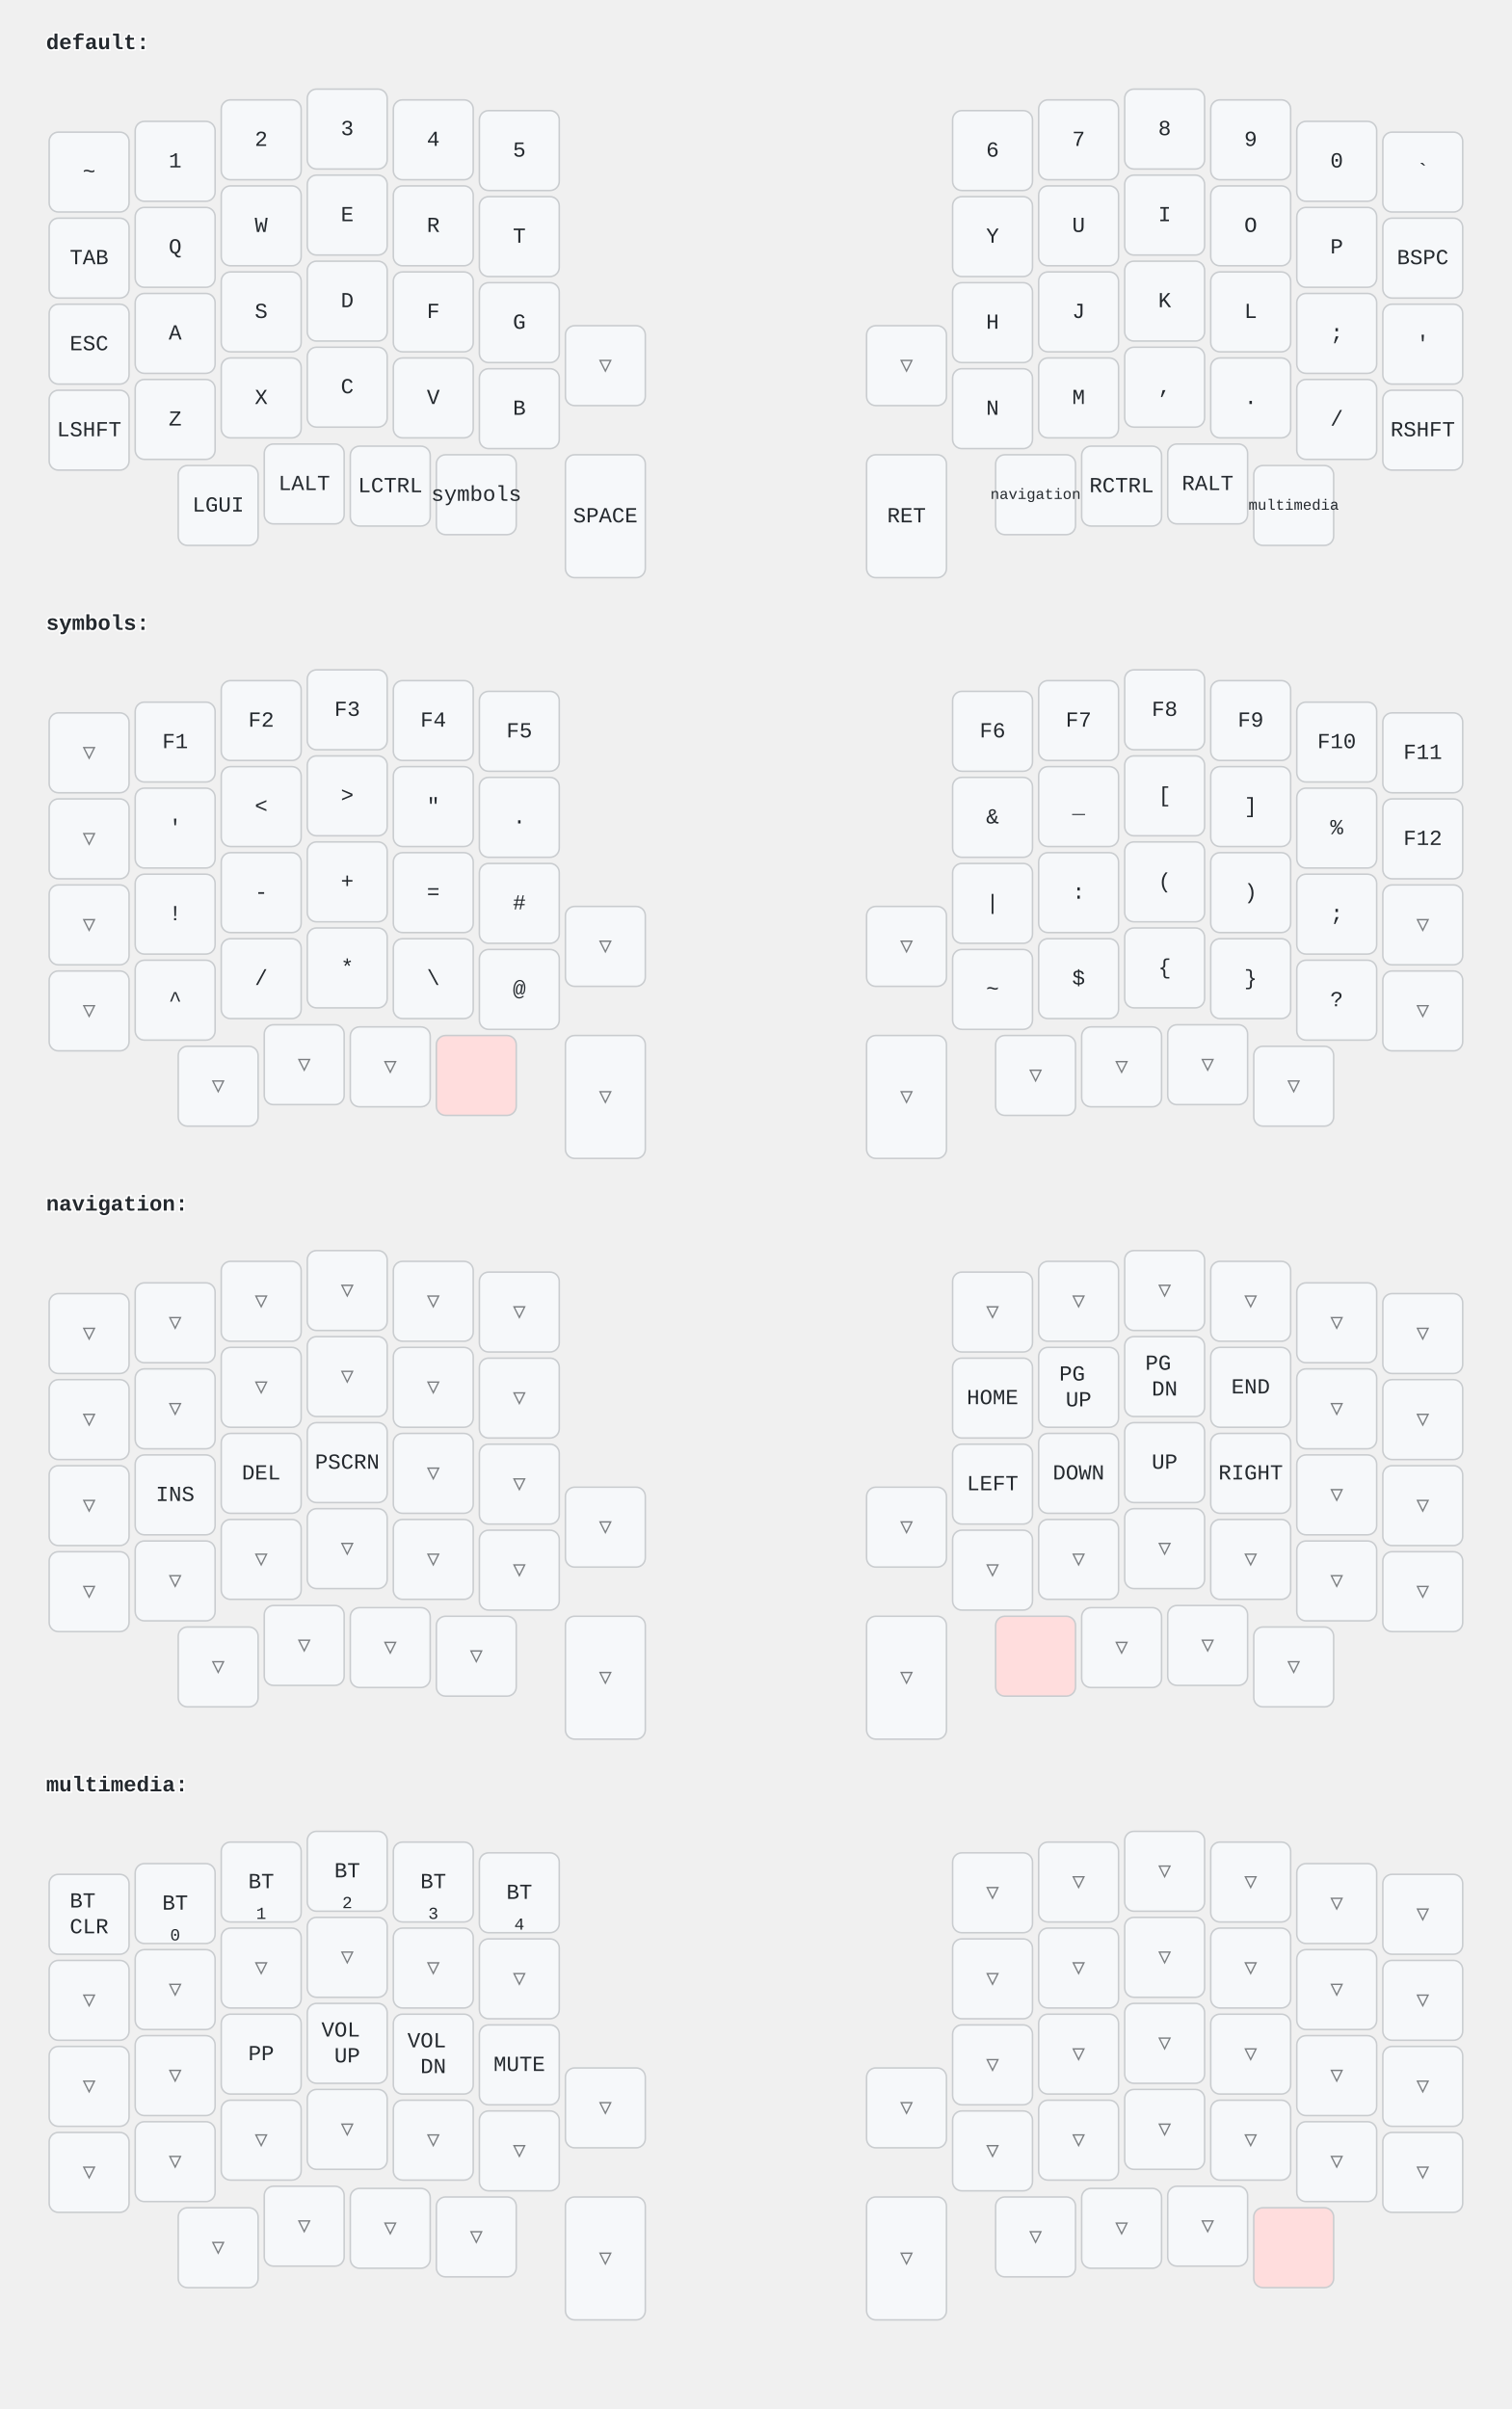
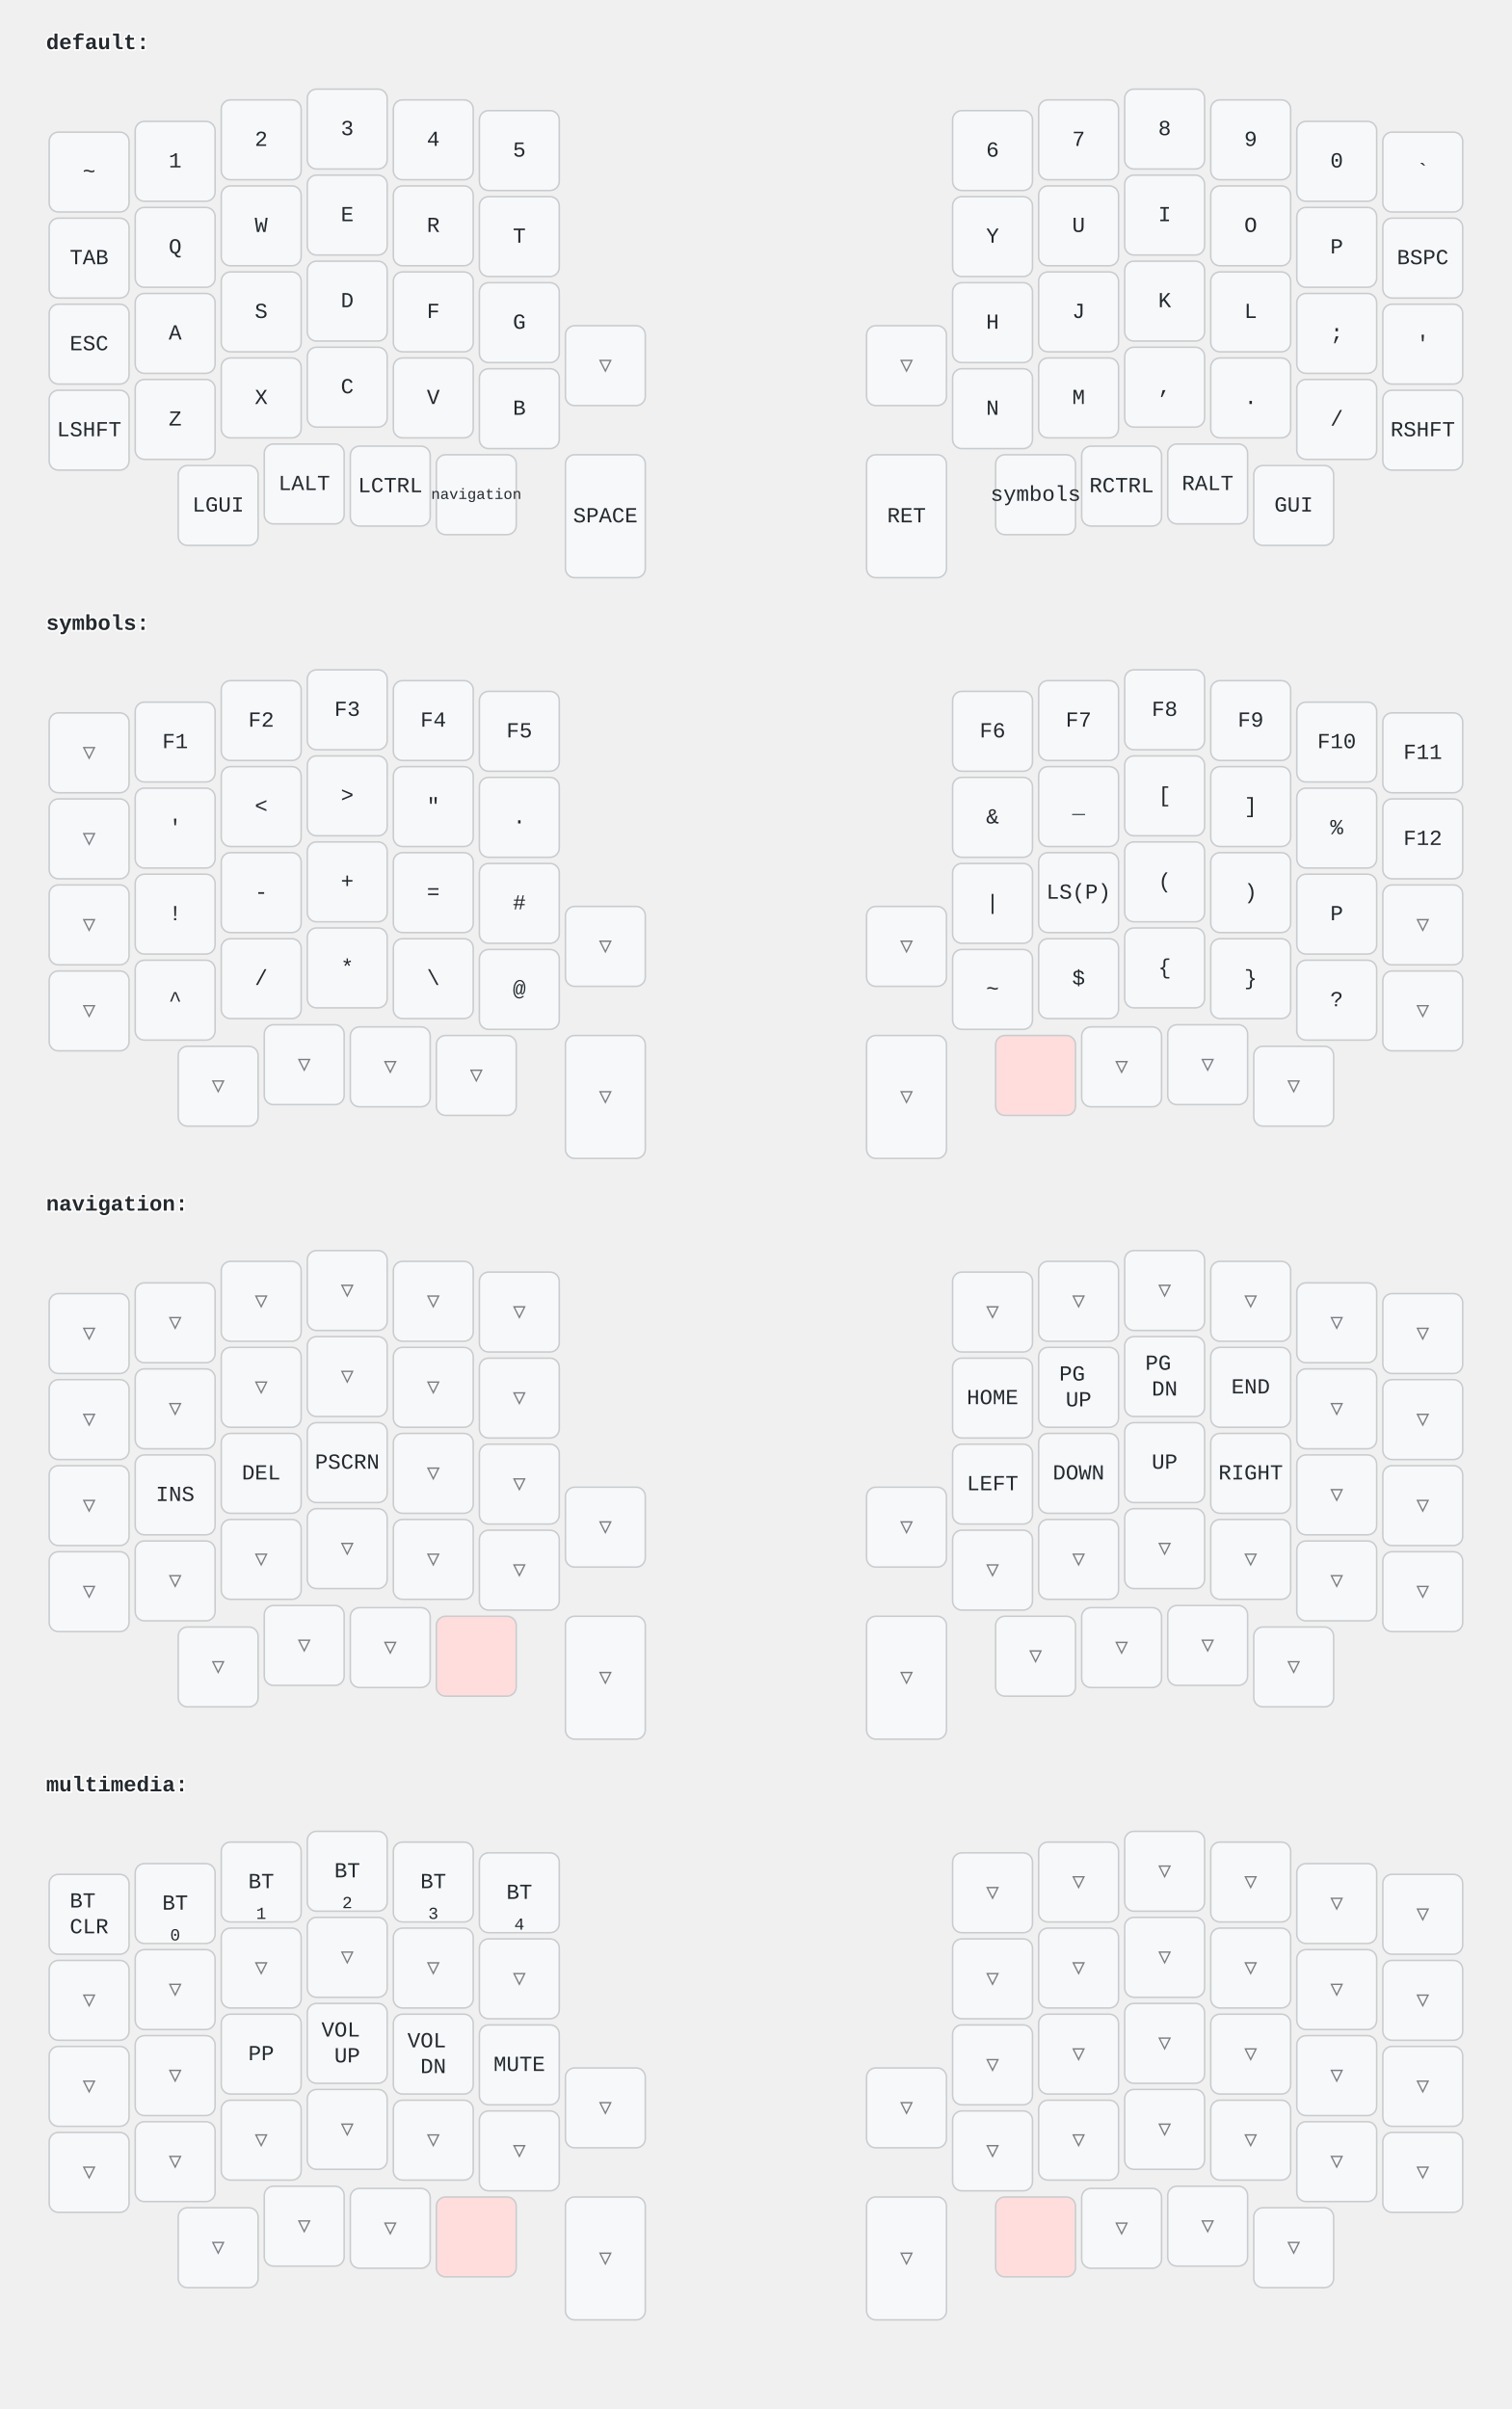
<svg xmlns="http://www.w3.org/2000/svg" width="984.0" height="1568.0" viewBox="0 0 984.0 1568.0" class="keymap">
  <style>/* inherit to force styles through use tags*/
svg path {
    fill: inherit;
}
/* font and background color specifications */
svg.keymap {
    font-family: SFMono-Regular,Consolas,Liberation Mono,Menlo,monospace;
    font-size: 14px;
    font-kerning: normal;
    text-rendering: optimizeLegibility;
    fill: #24292e;
}

/* default key styling */
rect.key {
    fill: #f6f8fa;
    stroke: #c9cccf;
    stroke-width: 1;
}

/* color accent for combo boxes */
rect.combo {
    fill: #cdf;
}

/* color accent for held keys */
rect.held, rect.combo.held {
    fill: #fdd;
}

/* color accent for ghost (optional) keys */
rect.ghost, rect.combo.ghost {
    stroke-dasharray: 4, 4;
    stroke-width: 2;
}

text {
    text-anchor: middle;
    dominant-baseline: middle;
}

/* styling for layer labels */
text.label {
    font-weight: bold;
    text-anchor: start;
    stroke: white;
    stroke-width: 2;
    paint-order: stroke;
}

/* styling for combo tap, and key hold/shifted label text */
text.combo, text.hold, text.shifted {
    font-size: 11px;
}

text.hold {
    text-anchor: middle;
    dominant-baseline: auto;
}

text.shifted {
    text-anchor: middle;
    dominant-baseline: hanging;
}

/* styling for hold/shifted label text in combo box */
text.combo.hold, text.combo.shifted {
    font-size: 8px;
}

/* lighter symbol for transparent keys */
text.trans {
    fill: #7b7e81;
}

/* styling for combo dendrons */
path.combo {
    stroke-width: 1;
    stroke: gray;
    fill: none;
}

/* Start Tabler Icons Cleanup */
/* cannot use height/width with glyphs */
.icon-tabler &gt; path {
    fill: inherit;
    stroke: inherit;
}
/* hide tabler's default box */
.icon-tabler &gt; path[stroke="none"][fill="none"] {
    visibility: collapse;
}
/* End Tabler Icons Cleanup */
</style>
  <g class="layer-default">
    <text x="30.0" y="28.0" class="label">default:</text>
    <rect rx="6.0" ry="6.0" x="32.0" y="86.0" width="52.0" height="52.0" class="key" />
    <text x="58.0" y="112.0" class="tap">~</text>
    <rect rx="6.0" ry="6.0" x="88.0" y="79.0" width="52.0" height="52.0" class="key" />
    <text x="114.0" y="105.0" class="tap">1</text>
    <rect rx="6.0" ry="6.0" x="144.0" y="65.0" width="52.0" height="52.0" class="key" />
    <text x="170.0" y="91.0" class="tap">2</text>
    <rect rx="6.0" ry="6.0" x="200.0" y="58.0" width="52.0" height="52.0" class="key" />
    <text x="226.0" y="84.0" class="tap">3</text>
    <rect rx="6.0" ry="6.0" x="256.0" y="65.0" width="52.0" height="52.0" class="key" />
    <text x="282.0" y="91.0" class="tap">4</text>
    <rect rx="6.0" ry="6.0" x="312.0" y="72.0" width="52.0" height="52.0" class="key" />
    <text x="338.0" y="98.0" class="tap">5</text>
    <rect rx="6.0" ry="6.0" x="620.0" y="72.0" width="52.0" height="52.0" class="key" />
    <text x="646.0" y="98.0" class="tap">6</text>
    <rect rx="6.0" ry="6.0" x="676.0" y="65.0" width="52.0" height="52.0" class="key" />
    <text x="702.0" y="91.0" class="tap">7</text>
    <rect rx="6.0" ry="6.0" x="732.0" y="58.0" width="52.0" height="52.0" class="key" />
    <text x="758.0" y="84.0" class="tap">8</text>
    <rect rx="6.0" ry="6.0" x="788.0" y="65.0" width="52.0" height="52.0" class="key" />
    <text x="814.0" y="91.0" class="tap">9</text>
    <rect rx="6.0" ry="6.0" x="844.0" y="79.0" width="52.0" height="52.0" class="key" />
    <text x="870.0" y="105.0" class="tap">0</text>
    <rect rx="6.0" ry="6.0" x="900.0" y="86.0" width="52.0" height="52.0" class="key" />
    <text x="926.0" y="112.0" class="tap">`</text>
    <rect rx="6.0" ry="6.0" x="32.0" y="142.0" width="52.0" height="52.0" class="key" />
    <text x="58.0" y="168.0" class="tap">TAB</text>
    <rect rx="6.0" ry="6.0" x="88.0" y="135.0" width="52.0" height="52.0" class="key" />
    <text x="114.0" y="161.0" class="tap">Q</text>
    <rect rx="6.0" ry="6.0" x="144.0" y="121.0" width="52.0" height="52.0" class="key" />
    <text x="170.0" y="147.0" class="tap">W</text>
    <rect rx="6.0" ry="6.0" x="200.0" y="114.0" width="52.0" height="52.0" class="key" />
    <text x="226.0" y="140.0" class="tap">E</text>
    <rect rx="6.0" ry="6.0" x="256.0" y="121.0" width="52.0" height="52.0" class="key" />
    <text x="282.0" y="147.0" class="tap">R</text>
    <rect rx="6.0" ry="6.0" x="312.0" y="128.0" width="52.0" height="52.0" class="key" />
    <text x="338.0" y="154.0" class="tap">T</text>
    <rect rx="6.0" ry="6.0" x="620.0" y="128.0" width="52.0" height="52.0" class="key" />
    <text x="646.0" y="154.0" class="tap">Y</text>
    <rect rx="6.0" ry="6.0" x="676.0" y="121.0" width="52.0" height="52.0" class="key" />
    <text x="702.0" y="147.0" class="tap">U</text>
    <rect rx="6.0" ry="6.0" x="732.0" y="114.0" width="52.0" height="52.0" class="key" />
    <text x="758.0" y="140.0" class="tap">I</text>
    <rect rx="6.0" ry="6.0" x="788.0" y="121.0" width="52.0" height="52.0" class="key" />
    <text x="814.0" y="147.0" class="tap">O</text>
    <rect rx="6.0" ry="6.0" x="844.0" y="135.0" width="52.0" height="52.0" class="key" />
    <text x="870.0" y="161.0" class="tap">P</text>
    <rect rx="6.0" ry="6.0" x="900.0" y="142.0" width="52.0" height="52.0" class="key" />
    <text x="926.0" y="168.0" class="tap">BSPC</text>
    <rect rx="6.0" ry="6.0" x="32.0" y="198.0" width="52.0" height="52.0" class="key" />
    <text x="58.0" y="224.0" class="tap">ESC</text>
    <rect rx="6.0" ry="6.0" x="88.0" y="191.0" width="52.0" height="52.0" class="key" />
    <text x="114.0" y="217.0" class="tap">A</text>
    <rect rx="6.0" ry="6.0" x="144.0" y="177.0" width="52.0" height="52.0" class="key" />
    <text x="170.0" y="203.0" class="tap">S</text>
    <rect rx="6.0" ry="6.0" x="200.0" y="170.0" width="52.0" height="52.0" class="key" />
    <text x="226.0" y="196.0" class="tap">D</text>
    <rect rx="6.0" ry="6.0" x="256.0" y="177.0" width="52.0" height="52.0" class="key" />
    <text x="282.0" y="203.0" class="tap">F</text>
    <rect rx="6.0" ry="6.0" x="312.0" y="184.0" width="52.0" height="52.0" class="key" />
    <text x="338.0" y="210.0" class="tap">G</text>
    <rect rx="6.0" ry="6.0" x="620.0" y="184.0" width="52.0" height="52.0" class="key" />
    <text x="646.0" y="210.0" class="tap">H</text>
    <rect rx="6.0" ry="6.0" x="676.0" y="177.0" width="52.0" height="52.0" class="key" />
    <text x="702.0" y="203.0" class="tap">J</text>
    <rect rx="6.0" ry="6.0" x="732.0" y="170.0" width="52.0" height="52.0" class="key" />
    <text x="758.0" y="196.0" class="tap">K</text>
    <rect rx="6.0" ry="6.0" x="788.0" y="177.0" width="52.0" height="52.0" class="key" />
    <text x="814.0" y="203.0" class="tap">L</text>
    <rect rx="6.0" ry="6.0" x="844.0" y="191.0" width="52.0" height="52.0" class="key" />
    <text x="870.0" y="217.0" class="tap">;</text>
    <rect rx="6.0" ry="6.0" x="900.0" y="198.0" width="52.0" height="52.0" class="key" />
    <text x="926.0" y="224.0" class="tap">'</text>
    <rect rx="6.0" ry="6.0" x="32.0" y="254.0" width="52.0" height="52.0" class="key" />
    <text x="58.0" y="280.0" class="tap">LSHFT</text>
    <rect rx="6.0" ry="6.0" x="88.0" y="247.0" width="52.0" height="52.0" class="key" />
    <text x="114.0" y="273.0" class="tap">Z</text>
    <rect rx="6.0" ry="6.0" x="144.0" y="233.0" width="52.0" height="52.0" class="key" />
    <text x="170.0" y="259.0" class="tap">X</text>
    <rect rx="6.0" ry="6.0" x="200.0" y="226.0" width="52.0" height="52.0" class="key" />
    <text x="226.0" y="252.0" class="tap">C</text>
    <rect rx="6.0" ry="6.0" x="256.0" y="233.0" width="52.0" height="52.0" class="key" />
    <text x="282.0" y="259.0" class="tap">V</text>
    <rect rx="6.0" ry="6.0" x="312.0" y="240.0" width="52.0" height="52.0" class="key" />
    <text x="338.0" y="266.0" class="tap">B</text>
    <rect rx="6.0" ry="6.0" x="368.0" y="212.0" width="52.0" height="52.0" class="trans key" />
    <text x="394.0" y="238.0" class="trans tap">▽</text>
    <rect rx="6.0" ry="6.0" x="564.0" y="212.0" width="52.0" height="52.0" class="trans key" />
    <text x="590.0" y="238.0" class="trans tap">▽</text>
    <rect rx="6.0" ry="6.0" x="620.0" y="240.0" width="52.0" height="52.0" class="key" />
    <text x="646.0" y="266.0" class="tap">N</text>
    <rect rx="6.0" ry="6.0" x="676.0" y="233.0" width="52.0" height="52.0" class="key" />
    <text x="702.0" y="259.0" class="tap">M</text>
    <rect rx="6.0" ry="6.0" x="732.0" y="226.0" width="52.0" height="52.0" class="key" />
    <text x="758.0" y="252.0" class="tap">,</text>
    <rect rx="6.0" ry="6.0" x="788.0" y="233.0" width="52.0" height="52.0" class="key" />
    <text x="814.0" y="259.0" class="tap">.</text>
    <rect rx="6.0" ry="6.0" x="844.0" y="247.0" width="52.0" height="52.0" class="key" />
    <text x="870.0" y="273.0" class="tap">/</text>
    <rect rx="6.0" ry="6.0" x="900.0" y="254.0" width="52.0" height="52.0" class="key" />
    <text x="926.0" y="280.0" class="tap">RSHFT</text>
    <rect rx="6.0" ry="6.0" x="116.0" y="303.0" width="52.0" height="52.0" class="key" />
    <text x="142.0" y="329.0" class="tap">LGUI</text>
    <rect rx="6.0" ry="6.0" x="172.0" y="289.0" width="52.0" height="52.0" class="key" />
    <text x="198.0" y="315.0" class="tap">LALT</text>
    <rect rx="6.0" ry="6.0" x="228.0" y="290.4" width="52.0" height="52.0" class="key" />
    <text x="254.0" y="316.4" class="tap">LCTRL</text>
    <rect rx="6.0" ry="6.0" x="284.0" y="296.0" width="52.0" height="52.0" class="key" />
-     <text x="310.0" y="322.0" class="tap">symbols</text>
+     <text x="310.0" y="322.0" class="tap" style="font-size: 70%">navigation</text>
    <rect rx="6.0" ry="6.0" x="368.0" y="296.0" width="52.0" height="80.0" class="key" />
    <text x="394.0" y="336.0" class="tap">SPACE</text>
    <rect rx="6.0" ry="6.0" x="564.0" y="296.0" width="52.0" height="80.0" class="key" />
    <text x="590.0" y="336.0" class="tap">RET</text>
    <rect rx="6.0" ry="6.0" x="648.0" y="296.0" width="52.0" height="52.0" class="key" />
-     <text x="674.0" y="322.0" class="tap" style="font-size: 70%">navigation</text>
+     <text x="674.0" y="322.0" class="tap">symbols</text>
    <rect rx="6.0" ry="6.0" x="704.0" y="290.4" width="52.0" height="52.0" class="key" />
    <text x="730.0" y="316.4" class="tap">RCTRL</text>
    <rect rx="6.0" ry="6.0" x="760.0" y="289.0" width="52.0" height="52.0" class="key" />
    <text x="786.0" y="315.0" class="tap">RALT</text>
    <rect rx="6.0" ry="6.0" x="816.0" y="303.0" width="52.0" height="52.0" class="key" />
-     <text x="842.0" y="329.0" class="tap" style="font-size: 70%">multimedia</text>
+     <text x="842.0" y="329.0" class="tap">GUI</text>
  </g>
  <g class="layer-symbols">
    <text x="30.0" y="406.0" class="label">symbols:</text>
    <rect rx="6.0" ry="6.0" x="32.0" y="464.0" width="52.0" height="52.0" class="trans key" />
    <text x="58.0" y="490.0" class="trans tap">▽</text>
    <rect rx="6.0" ry="6.0" x="88.0" y="457.0" width="52.0" height="52.0" class="key" />
    <text x="114.0" y="483.0" class="tap">F1</text>
    <rect rx="6.0" ry="6.0" x="144.0" y="443.0" width="52.0" height="52.0" class="key" />
    <text x="170.0" y="469.0" class="tap">F2</text>
    <rect rx="6.0" ry="6.0" x="200.0" y="436.0" width="52.0" height="52.0" class="key" />
    <text x="226.0" y="462.0" class="tap">F3</text>
    <rect rx="6.0" ry="6.0" x="256.0" y="443.0" width="52.0" height="52.0" class="key" />
    <text x="282.0" y="469.0" class="tap">F4</text>
    <rect rx="6.0" ry="6.0" x="312.0" y="450.0" width="52.0" height="52.0" class="key" />
    <text x="338.0" y="476.0" class="tap">F5</text>
    <rect rx="6.0" ry="6.0" x="620.0" y="450.0" width="52.0" height="52.0" class="key" />
    <text x="646.0" y="476.0" class="tap">F6</text>
    <rect rx="6.0" ry="6.0" x="676.0" y="443.0" width="52.0" height="52.0" class="key" />
    <text x="702.0" y="469.0" class="tap">F7</text>
    <rect rx="6.0" ry="6.0" x="732.0" y="436.0" width="52.0" height="52.0" class="key" />
    <text x="758.0" y="462.0" class="tap">F8</text>
    <rect rx="6.0" ry="6.0" x="788.0" y="443.0" width="52.0" height="52.0" class="key" />
    <text x="814.0" y="469.0" class="tap">F9</text>
    <rect rx="6.0" ry="6.0" x="844.0" y="457.0" width="52.0" height="52.0" class="key" />
    <text x="870.0" y="483.0" class="tap">F10</text>
    <rect rx="6.0" ry="6.0" x="900.0" y="464.0" width="52.0" height="52.0" class="key" />
    <text x="926.0" y="490.0" class="tap">F11</text>
    <rect rx="6.0" ry="6.0" x="32.0" y="520.0" width="52.0" height="52.0" class="trans key" />
    <text x="58.0" y="546.0" class="trans tap">▽</text>
    <rect rx="6.0" ry="6.0" x="88.0" y="513.0" width="52.0" height="52.0" class="key" />
    <text x="114.0" y="539.0" class="tap">'</text>
    <rect rx="6.0" ry="6.0" x="144.0" y="499.0" width="52.0" height="52.0" class="key" />
    <text x="170.0" y="525.0" class="tap">&lt;</text>
    <rect rx="6.0" ry="6.0" x="200.0" y="492.0" width="52.0" height="52.0" class="key" />
    <text x="226.0" y="518.0" class="tap">&gt;</text>
    <rect rx="6.0" ry="6.0" x="256.0" y="499.0" width="52.0" height="52.0" class="key" />
    <text x="282.0" y="525.0" class="tap">"</text>
    <rect rx="6.0" ry="6.0" x="312.0" y="506.0" width="52.0" height="52.0" class="key" />
    <text x="338.0" y="532.0" class="tap">.</text>
    <rect rx="6.0" ry="6.0" x="620.0" y="506.0" width="52.0" height="52.0" class="key" />
    <text x="646.0" y="532.0" class="tap">&amp;</text>
    <rect rx="6.0" ry="6.0" x="676.0" y="499.0" width="52.0" height="52.0" class="key" />
    <text x="702.0" y="525.0" class="tap">_</text>
    <rect rx="6.0" ry="6.0" x="732.0" y="492.0" width="52.0" height="52.0" class="key" />
    <text x="758.0" y="518.0" class="tap">[</text>
    <rect rx="6.0" ry="6.0" x="788.0" y="499.0" width="52.0" height="52.0" class="key" />
    <text x="814.0" y="525.0" class="tap">]</text>
    <rect rx="6.0" ry="6.0" x="844.0" y="513.0" width="52.0" height="52.0" class="key" />
    <text x="870.0" y="539.0" class="tap">%</text>
    <rect rx="6.0" ry="6.0" x="900.0" y="520.0" width="52.0" height="52.0" class="key" />
    <text x="926.0" y="546.0" class="tap">F12</text>
    <rect rx="6.0" ry="6.0" x="32.0" y="576.0" width="52.0" height="52.0" class="trans key" />
    <text x="58.0" y="602.0" class="trans tap">▽</text>
    <rect rx="6.0" ry="6.0" x="88.0" y="569.0" width="52.0" height="52.0" class="key" />
    <text x="114.0" y="595.0" class="tap">!</text>
    <rect rx="6.0" ry="6.0" x="144.0" y="555.0" width="52.0" height="52.0" class="key" />
    <text x="170.0" y="581.0" class="tap">-</text>
    <rect rx="6.0" ry="6.0" x="200.0" y="548.0" width="52.0" height="52.0" class="key" />
    <text x="226.0" y="574.0" class="tap">+</text>
    <rect rx="6.0" ry="6.0" x="256.0" y="555.0" width="52.0" height="52.0" class="key" />
    <text x="282.0" y="581.0" class="tap">=</text>
    <rect rx="6.0" ry="6.0" x="312.0" y="562.0" width="52.0" height="52.0" class="key" />
    <text x="338.0" y="588.0" class="tap">#</text>
    <rect rx="6.0" ry="6.0" x="620.0" y="562.0" width="52.0" height="52.0" class="key" />
    <text x="646.0" y="588.0" class="tap">|</text>
    <rect rx="6.0" ry="6.0" x="676.0" y="555.0" width="52.0" height="52.0" class="key" />
-     <text x="702.0" y="581.0" class="tap">:</text>
+     <text x="702.0" y="581.0" class="tap">LS(P)</text>
    <rect rx="6.0" ry="6.0" x="732.0" y="548.0" width="52.0" height="52.0" class="key" />
    <text x="758.0" y="574.0" class="tap">(</text>
    <rect rx="6.0" ry="6.0" x="788.0" y="555.0" width="52.0" height="52.0" class="key" />
    <text x="814.0" y="581.0" class="tap">)</text>
    <rect rx="6.0" ry="6.0" x="844.0" y="569.0" width="52.0" height="52.0" class="key" />
-     <text x="870.0" y="595.0" class="tap">;</text>
+     <text x="870.0" y="595.0" class="tap">P</text>
    <rect rx="6.0" ry="6.0" x="900.0" y="576.0" width="52.0" height="52.0" class="trans key" />
    <text x="926.0" y="602.0" class="trans tap">▽</text>
    <rect rx="6.0" ry="6.0" x="32.0" y="632.0" width="52.0" height="52.0" class="trans key" />
    <text x="58.0" y="658.0" class="trans tap">▽</text>
    <rect rx="6.0" ry="6.0" x="88.0" y="625.0" width="52.0" height="52.0" class="key" />
    <text x="114.0" y="651.0" class="tap">^</text>
    <rect rx="6.0" ry="6.0" x="144.0" y="611.0" width="52.0" height="52.0" class="key" />
    <text x="170.0" y="637.0" class="tap">/</text>
    <rect rx="6.0" ry="6.0" x="200.0" y="604.0" width="52.0" height="52.0" class="key" />
    <text x="226.0" y="630.0" class="tap">*</text>
    <rect rx="6.0" ry="6.0" x="256.0" y="611.0" width="52.0" height="52.0" class="key" />
    <text x="282.0" y="637.0" class="tap">\</text>
    <rect rx="6.0" ry="6.0" x="312.0" y="618.0" width="52.0" height="52.0" class="key" />
    <text x="338.0" y="644.0" class="tap">@</text>
    <rect rx="6.0" ry="6.0" x="368.0" y="590.0" width="52.0" height="52.0" class="trans key" />
    <text x="394.0" y="616.0" class="trans tap">▽</text>
    <rect rx="6.0" ry="6.0" x="564.0" y="590.0" width="52.0" height="52.0" class="trans key" />
    <text x="590.0" y="616.0" class="trans tap">▽</text>
    <rect rx="6.0" ry="6.0" x="620.0" y="618.0" width="52.0" height="52.0" class="key" />
    <text x="646.0" y="644.0" class="tap">~</text>
    <rect rx="6.0" ry="6.0" x="676.0" y="611.0" width="52.0" height="52.0" class="key" />
    <text x="702.0" y="637.0" class="tap">$</text>
    <rect rx="6.0" ry="6.0" x="732.0" y="604.0" width="52.0" height="52.0" class="key" />
    <text x="758.0" y="630.0" class="tap">{</text>
    <rect rx="6.0" ry="6.0" x="788.0" y="611.0" width="52.0" height="52.0" class="key" />
    <text x="814.0" y="637.0" class="tap">}</text>
    <rect rx="6.0" ry="6.0" x="844.0" y="625.0" width="52.0" height="52.0" class="key" />
    <text x="870.0" y="651.0" class="tap">?</text>
    <rect rx="6.0" ry="6.0" x="900.0" y="632.0" width="52.0" height="52.0" class="trans key" />
    <text x="926.0" y="658.0" class="trans tap">▽</text>
    <rect rx="6.0" ry="6.0" x="116.0" y="681.0" width="52.0" height="52.0" class="trans key" />
    <text x="142.0" y="707.0" class="trans tap">▽</text>
    <rect rx="6.0" ry="6.0" x="172.0" y="667.0" width="52.0" height="52.0" class="trans key" />
    <text x="198.0" y="693.0" class="trans tap">▽</text>
    <rect rx="6.0" ry="6.0" x="228.0" y="668.4" width="52.0" height="52.0" class="trans key" />
    <text x="254.0" y="694.4" class="trans tap">▽</text>
-     <rect rx="6.0" ry="6.0" x="284.0" y="674.0" width="52.0" height="52.0" class="held key" />
+     <rect rx="6.0" ry="6.0" x="284.0" y="674.0" width="52.0" height="52.0" class="trans key" />
+     <text x="310.0" y="700.0" class="trans tap">▽</text>
    <rect rx="6.0" ry="6.0" x="368.0" y="674.0" width="52.0" height="80.0" class="trans key" />
    <text x="394.0" y="714.0" class="trans tap">▽</text>
    <rect rx="6.0" ry="6.0" x="564.0" y="674.0" width="52.0" height="80.0" class="trans key" />
    <text x="590.0" y="714.0" class="trans tap">▽</text>
-     <rect rx="6.0" ry="6.0" x="648.0" y="674.0" width="52.0" height="52.0" class="trans key" />
-     <text x="674.0" y="700.0" class="trans tap">▽</text>
+     <rect rx="6.0" ry="6.0" x="648.0" y="674.0" width="52.0" height="52.0" class="held key" />
    <rect rx="6.0" ry="6.0" x="704.0" y="668.4" width="52.0" height="52.0" class="trans key" />
    <text x="730.0" y="694.4" class="trans tap">▽</text>
    <rect rx="6.0" ry="6.0" x="760.0" y="667.0" width="52.0" height="52.0" class="trans key" />
    <text x="786.0" y="693.0" class="trans tap">▽</text>
    <rect rx="6.0" ry="6.0" x="816.0" y="681.0" width="52.0" height="52.0" class="trans key" />
    <text x="842.0" y="707.0" class="trans tap">▽</text>
  </g>
  <g class="layer-navigation">
    <text x="30.0" y="784.0" class="label">navigation:</text>
    <rect rx="6.0" ry="6.0" x="32.0" y="842.0" width="52.0" height="52.0" class="trans key" />
    <text x="58.0" y="868.0" class="trans tap">▽</text>
    <rect rx="6.0" ry="6.0" x="88.0" y="835.0" width="52.0" height="52.0" class="trans key" />
    <text x="114.0" y="861.0" class="trans tap">▽</text>
    <rect rx="6.0" ry="6.0" x="144.0" y="821.0" width="52.0" height="52.0" class="trans key" />
    <text x="170.0" y="847.0" class="trans tap">▽</text>
    <rect rx="6.0" ry="6.0" x="200.0" y="814.0" width="52.0" height="52.0" class="trans key" />
    <text x="226.0" y="840.0" class="trans tap">▽</text>
    <rect rx="6.0" ry="6.0" x="256.0" y="821.0" width="52.0" height="52.0" class="trans key" />
    <text x="282.0" y="847.0" class="trans tap">▽</text>
    <rect rx="6.0" ry="6.0" x="312.0" y="828.0" width="52.0" height="52.0" class="trans key" />
    <text x="338.0" y="854.0" class="trans tap">▽</text>
    <rect rx="6.0" ry="6.0" x="620.0" y="828.0" width="52.0" height="52.0" class="trans key" />
    <text x="646.0" y="854.0" class="trans tap">▽</text>
    <rect rx="6.0" ry="6.0" x="676.0" y="821.0" width="52.0" height="52.0" class="trans key" />
    <text x="702.0" y="847.0" class="trans tap">▽</text>
    <rect rx="6.0" ry="6.0" x="732.0" y="814.0" width="52.0" height="52.0" class="trans key" />
    <text x="758.0" y="840.0" class="trans tap">▽</text>
    <rect rx="6.0" ry="6.0" x="788.0" y="821.0" width="52.0" height="52.0" class="trans key" />
    <text x="814.0" y="847.0" class="trans tap">▽</text>
    <rect rx="6.0" ry="6.0" x="844.0" y="835.0" width="52.0" height="52.0" class="trans key" />
    <text x="870.0" y="861.0" class="trans tap">▽</text>
    <rect rx="6.0" ry="6.0" x="900.0" y="842.0" width="52.0" height="52.0" class="trans key" />
    <text x="926.0" y="868.0" class="trans tap">▽</text>
    <rect rx="6.0" ry="6.0" x="32.0" y="898.0" width="52.0" height="52.0" class="trans key" />
    <text x="58.0" y="924.0" class="trans tap">▽</text>
    <rect rx="6.0" ry="6.0" x="88.0" y="891.0" width="52.0" height="52.0" class="trans key" />
    <text x="114.0" y="917.0" class="trans tap">▽</text>
    <rect rx="6.0" ry="6.0" x="144.0" y="877.0" width="52.0" height="52.0" class="trans key" />
    <text x="170.0" y="903.0" class="trans tap">▽</text>
    <rect rx="6.0" ry="6.0" x="200.0" y="870.0" width="52.0" height="52.0" class="trans key" />
    <text x="226.0" y="896.0" class="trans tap">▽</text>
    <rect rx="6.0" ry="6.0" x="256.0" y="877.0" width="52.0" height="52.0" class="trans key" />
    <text x="282.0" y="903.0" class="trans tap">▽</text>
    <rect rx="6.0" ry="6.0" x="312.0" y="884.0" width="52.0" height="52.0" class="trans key" />
    <text x="338.0" y="910.0" class="trans tap">▽</text>
    <rect rx="6.0" ry="6.0" x="620.0" y="884.0" width="52.0" height="52.0" class="key" />
    <text x="646.0" y="910.0" class="tap">HOME</text>
    <rect rx="6.0" ry="6.0" x="676.0" y="877.0" width="52.0" height="52.0" class="key" />
    <text x="702.0" y="903.0" class="tap">
      <tspan x="702.0" dy="-0.6em">PG</tspan>
      <tspan x="702.0" dy="1.2em">UP</tspan>
    </text>
    <rect rx="6.0" ry="6.0" x="732.0" y="870.0" width="52.0" height="52.0" class="key" />
    <text x="758.0" y="896.0" class="tap">
      <tspan x="758.0" dy="-0.6em">PG</tspan>
      <tspan x="758.0" dy="1.2em">DN</tspan>
    </text>
    <rect rx="6.0" ry="6.0" x="788.0" y="877.0" width="52.0" height="52.0" class="key" />
    <text x="814.0" y="903.0" class="tap">END</text>
    <rect rx="6.0" ry="6.0" x="844.0" y="891.0" width="52.0" height="52.0" class="trans key" />
    <text x="870.0" y="917.0" class="trans tap">▽</text>
    <rect rx="6.0" ry="6.0" x="900.0" y="898.0" width="52.0" height="52.0" class="trans key" />
    <text x="926.0" y="924.0" class="trans tap">▽</text>
    <rect rx="6.0" ry="6.0" x="32.0" y="954.0" width="52.0" height="52.0" class="trans key" />
    <text x="58.0" y="980.0" class="trans tap">▽</text>
    <rect rx="6.0" ry="6.0" x="88.0" y="947.0" width="52.0" height="52.0" class="key" />
    <text x="114.0" y="973.0" class="tap">INS</text>
    <rect rx="6.0" ry="6.0" x="144.0" y="933.0" width="52.0" height="52.0" class="key" />
    <text x="170.0" y="959.0" class="tap">DEL</text>
    <rect rx="6.0" ry="6.0" x="200.0" y="926.0" width="52.0" height="52.0" class="key" />
    <text x="226.0" y="952.0" class="tap">PSCRN</text>
    <rect rx="6.0" ry="6.0" x="256.0" y="933.0" width="52.0" height="52.0" class="trans key" />
    <text x="282.0" y="959.0" class="trans tap">▽</text>
    <rect rx="6.0" ry="6.0" x="312.0" y="940.0" width="52.0" height="52.0" class="trans key" />
    <text x="338.0" y="966.0" class="trans tap">▽</text>
    <rect rx="6.0" ry="6.0" x="620.0" y="940.0" width="52.0" height="52.0" class="key" />
    <text x="646.0" y="966.0" class="tap">LEFT</text>
    <rect rx="6.0" ry="6.0" x="676.0" y="933.0" width="52.0" height="52.0" class="key" />
    <text x="702.0" y="959.0" class="tap">DOWN</text>
    <rect rx="6.0" ry="6.0" x="732.0" y="926.0" width="52.0" height="52.0" class="key" />
    <text x="758.0" y="952.0" class="tap">UP</text>
    <rect rx="6.0" ry="6.0" x="788.0" y="933.0" width="52.0" height="52.0" class="key" />
    <text x="814.0" y="959.0" class="tap">RIGHT</text>
    <rect rx="6.0" ry="6.0" x="844.0" y="947.0" width="52.0" height="52.0" class="trans key" />
    <text x="870.0" y="973.0" class="trans tap">▽</text>
    <rect rx="6.0" ry="6.0" x="900.0" y="954.0" width="52.0" height="52.0" class="trans key" />
    <text x="926.0" y="980.0" class="trans tap">▽</text>
    <rect rx="6.0" ry="6.0" x="32.0" y="1010.0" width="52.0" height="52.0" class="trans key" />
    <text x="58.0" y="1036.0" class="trans tap">▽</text>
    <rect rx="6.0" ry="6.0" x="88.0" y="1003.0" width="52.0" height="52.0" class="trans key" />
    <text x="114.0" y="1029.0" class="trans tap">▽</text>
    <rect rx="6.0" ry="6.0" x="144.0" y="989.0" width="52.0" height="52.0" class="trans key" />
    <text x="170.0" y="1015.0" class="trans tap">▽</text>
    <rect rx="6.0" ry="6.0" x="200.0" y="982.0" width="52.0" height="52.0" class="trans key" />
    <text x="226.0" y="1008.0" class="trans tap">▽</text>
    <rect rx="6.0" ry="6.0" x="256.0" y="989.0" width="52.0" height="52.0" class="trans key" />
    <text x="282.0" y="1015.0" class="trans tap">▽</text>
    <rect rx="6.0" ry="6.0" x="312.0" y="996.0" width="52.0" height="52.0" class="trans key" />
    <text x="338.0" y="1022.0" class="trans tap">▽</text>
    <rect rx="6.0" ry="6.0" x="368.0" y="968.0" width="52.0" height="52.0" class="trans key" />
    <text x="394.0" y="994.0" class="trans tap">▽</text>
    <rect rx="6.0" ry="6.0" x="564.0" y="968.0" width="52.0" height="52.0" class="trans key" />
    <text x="590.0" y="994.0" class="trans tap">▽</text>
    <rect rx="6.0" ry="6.0" x="620.0" y="996.0" width="52.0" height="52.0" class="trans key" />
    <text x="646.0" y="1022.0" class="trans tap">▽</text>
    <rect rx="6.0" ry="6.0" x="676.0" y="989.0" width="52.0" height="52.0" class="trans key" />
    <text x="702.0" y="1015.0" class="trans tap">▽</text>
    <rect rx="6.0" ry="6.0" x="732.0" y="982.0" width="52.0" height="52.0" class="trans key" />
    <text x="758.0" y="1008.0" class="trans tap">▽</text>
    <rect rx="6.0" ry="6.0" x="788.0" y="989.0" width="52.0" height="52.0" class="trans key" />
    <text x="814.0" y="1015.0" class="trans tap">▽</text>
    <rect rx="6.0" ry="6.0" x="844.0" y="1003.0" width="52.0" height="52.0" class="trans key" />
    <text x="870.0" y="1029.0" class="trans tap">▽</text>
    <rect rx="6.0" ry="6.0" x="900.0" y="1010.0" width="52.0" height="52.0" class="trans key" />
    <text x="926.0" y="1036.0" class="trans tap">▽</text>
    <rect rx="6.0" ry="6.0" x="116.0" y="1059.0" width="52.0" height="52.0" class="trans key" />
    <text x="142.0" y="1085.0" class="trans tap">▽</text>
    <rect rx="6.0" ry="6.0" x="172.0" y="1045.0" width="52.0" height="52.0" class="trans key" />
    <text x="198.0" y="1071.0" class="trans tap">▽</text>
    <rect rx="6.0" ry="6.0" x="228.0" y="1046.4" width="52.0" height="52.0" class="trans key" />
    <text x="254.0" y="1072.4" class="trans tap">▽</text>
-     <rect rx="6.0" ry="6.0" x="284.0" y="1052.0" width="52.0" height="52.0" class="trans key" />
-     <text x="310.0" y="1078.0" class="trans tap">▽</text>
+     <rect rx="6.0" ry="6.0" x="284.0" y="1052.0" width="52.0" height="52.0" class="held key" />
    <rect rx="6.0" ry="6.0" x="368.0" y="1052.0" width="52.0" height="80.0" class="trans key" />
    <text x="394.0" y="1092.0" class="trans tap">▽</text>
    <rect rx="6.0" ry="6.0" x="564.0" y="1052.0" width="52.0" height="80.0" class="trans key" />
    <text x="590.0" y="1092.0" class="trans tap">▽</text>
-     <rect rx="6.0" ry="6.0" x="648.0" y="1052.0" width="52.0" height="52.0" class="held key" />
+     <rect rx="6.0" ry="6.0" x="648.0" y="1052.0" width="52.0" height="52.0" class="trans key" />
+     <text x="674.0" y="1078.0" class="trans tap">▽</text>
    <rect rx="6.0" ry="6.0" x="704.0" y="1046.4" width="52.0" height="52.0" class="trans key" />
    <text x="730.0" y="1072.4" class="trans tap">▽</text>
    <rect rx="6.0" ry="6.0" x="760.0" y="1045.0" width="52.0" height="52.0" class="trans key" />
    <text x="786.0" y="1071.0" class="trans tap">▽</text>
    <rect rx="6.0" ry="6.0" x="816.0" y="1059.0" width="52.0" height="52.0" class="trans key" />
    <text x="842.0" y="1085.0" class="trans tap">▽</text>
  </g>
  <g class="layer-multimedia">
    <text x="30.0" y="1162.0" class="label">multimedia:</text>
    <rect rx="6.0" ry="6.0" x="32.0" y="1220.0" width="52.0" height="52.0" class="key" />
    <text x="58.0" y="1246.0" class="tap">
      <tspan x="58.0" dy="-0.6em">BT</tspan>
      <tspan x="58.0" dy="1.2em">CLR</tspan>
    </text>
    <rect rx="6.0" ry="6.0" x="88.0" y="1213.0" width="52.0" height="52.0" class="key" />
    <text x="114.0" y="1239.0" class="tap">BT</text>
    <text x="114.0" y="1263.0" class="hold">0</text>
    <rect rx="6.0" ry="6.0" x="144.0" y="1199.0" width="52.0" height="52.0" class="key" />
    <text x="170.0" y="1225.0" class="tap">BT</text>
    <text x="170.0" y="1249.0" class="hold">1</text>
    <rect rx="6.0" ry="6.0" x="200.0" y="1192.0" width="52.0" height="52.0" class="key" />
    <text x="226.0" y="1218.0" class="tap">BT</text>
    <text x="226.0" y="1242.0" class="hold">2</text>
    <rect rx="6.0" ry="6.0" x="256.0" y="1199.0" width="52.0" height="52.0" class="key" />
    <text x="282.0" y="1225.0" class="tap">BT</text>
    <text x="282.0" y="1249.0" class="hold">3</text>
    <rect rx="6.0" ry="6.0" x="312.0" y="1206.0" width="52.0" height="52.0" class="key" />
    <text x="338.0" y="1232.0" class="tap">BT</text>
    <text x="338.0" y="1256.0" class="hold">4</text>
    <rect rx="6.0" ry="6.0" x="620.0" y="1206.0" width="52.0" height="52.0" class="trans key" />
    <text x="646.0" y="1232.0" class="trans tap">▽</text>
    <rect rx="6.0" ry="6.0" x="676.0" y="1199.0" width="52.0" height="52.0" class="trans key" />
    <text x="702.0" y="1225.0" class="trans tap">▽</text>
    <rect rx="6.0" ry="6.0" x="732.0" y="1192.0" width="52.0" height="52.0" class="trans key" />
    <text x="758.0" y="1218.0" class="trans tap">▽</text>
    <rect rx="6.0" ry="6.0" x="788.0" y="1199.0" width="52.0" height="52.0" class="trans key" />
    <text x="814.0" y="1225.0" class="trans tap">▽</text>
    <rect rx="6.0" ry="6.0" x="844.0" y="1213.0" width="52.0" height="52.0" class="trans key" />
    <text x="870.0" y="1239.0" class="trans tap">▽</text>
    <rect rx="6.0" ry="6.0" x="900.0" y="1220.0" width="52.0" height="52.0" class="trans key" />
    <text x="926.0" y="1246.0" class="trans tap">▽</text>
    <rect rx="6.0" ry="6.0" x="32.0" y="1276.0" width="52.0" height="52.0" class="trans key" />
    <text x="58.0" y="1302.0" class="trans tap">▽</text>
    <rect rx="6.0" ry="6.0" x="88.0" y="1269.0" width="52.0" height="52.0" class="trans key" />
    <text x="114.0" y="1295.0" class="trans tap">▽</text>
    <rect rx="6.0" ry="6.0" x="144.0" y="1255.0" width="52.0" height="52.0" class="trans key" />
    <text x="170.0" y="1281.0" class="trans tap">▽</text>
    <rect rx="6.0" ry="6.0" x="200.0" y="1248.0" width="52.0" height="52.0" class="trans key" />
    <text x="226.0" y="1274.0" class="trans tap">▽</text>
    <rect rx="6.0" ry="6.0" x="256.0" y="1255.0" width="52.0" height="52.0" class="trans key" />
    <text x="282.0" y="1281.0" class="trans tap">▽</text>
    <rect rx="6.0" ry="6.0" x="312.0" y="1262.0" width="52.0" height="52.0" class="trans key" />
    <text x="338.0" y="1288.0" class="trans tap">▽</text>
    <rect rx="6.0" ry="6.0" x="620.0" y="1262.0" width="52.0" height="52.0" class="trans key" />
    <text x="646.0" y="1288.0" class="trans tap">▽</text>
    <rect rx="6.0" ry="6.0" x="676.0" y="1255.0" width="52.0" height="52.0" class="trans key" />
    <text x="702.0" y="1281.0" class="trans tap">▽</text>
    <rect rx="6.0" ry="6.0" x="732.0" y="1248.0" width="52.0" height="52.0" class="trans key" />
    <text x="758.0" y="1274.0" class="trans tap">▽</text>
    <rect rx="6.0" ry="6.0" x="788.0" y="1255.0" width="52.0" height="52.0" class="trans key" />
    <text x="814.0" y="1281.0" class="trans tap">▽</text>
    <rect rx="6.0" ry="6.0" x="844.0" y="1269.0" width="52.0" height="52.0" class="trans key" />
    <text x="870.0" y="1295.0" class="trans tap">▽</text>
    <rect rx="6.0" ry="6.0" x="900.0" y="1276.0" width="52.0" height="52.0" class="trans key" />
    <text x="926.0" y="1302.0" class="trans tap">▽</text>
    <rect rx="6.0" ry="6.0" x="32.0" y="1332.0" width="52.0" height="52.0" class="trans key" />
    <text x="58.0" y="1358.0" class="trans tap">▽</text>
    <rect rx="6.0" ry="6.0" x="88.0" y="1325.0" width="52.0" height="52.0" class="trans key" />
    <text x="114.0" y="1351.0" class="trans tap">▽</text>
    <rect rx="6.0" ry="6.0" x="144.0" y="1311.0" width="52.0" height="52.0" class="key" />
    <text x="170.0" y="1337.0" class="tap">PP</text>
    <rect rx="6.0" ry="6.0" x="200.0" y="1304.0" width="52.0" height="52.0" class="key" />
    <text x="226.0" y="1330.0" class="tap">
      <tspan x="226.0" dy="-0.6em">VOL</tspan>
      <tspan x="226.0" dy="1.2em">UP</tspan>
    </text>
    <rect rx="6.0" ry="6.0" x="256.0" y="1311.0" width="52.0" height="52.0" class="key" />
    <text x="282.0" y="1337.0" class="tap">
      <tspan x="282.0" dy="-0.6em">VOL</tspan>
      <tspan x="282.0" dy="1.2em">DN</tspan>
    </text>
    <rect rx="6.0" ry="6.0" x="312.0" y="1318.0" width="52.0" height="52.0" class="key" />
    <text x="338.0" y="1344.0" class="tap">MUTE</text>
    <rect rx="6.0" ry="6.0" x="620.0" y="1318.0" width="52.0" height="52.0" class="trans key" />
    <text x="646.0" y="1344.0" class="trans tap">▽</text>
    <rect rx="6.0" ry="6.0" x="676.0" y="1311.0" width="52.0" height="52.0" class="trans key" />
    <text x="702.0" y="1337.0" class="trans tap">▽</text>
    <rect rx="6.0" ry="6.0" x="732.0" y="1304.0" width="52.0" height="52.0" class="trans key" />
    <text x="758.0" y="1330.0" class="trans tap">▽</text>
    <rect rx="6.0" ry="6.0" x="788.0" y="1311.0" width="52.0" height="52.0" class="trans key" />
    <text x="814.0" y="1337.0" class="trans tap">▽</text>
    <rect rx="6.0" ry="6.0" x="844.0" y="1325.0" width="52.0" height="52.0" class="trans key" />
    <text x="870.0" y="1351.0" class="trans tap">▽</text>
    <rect rx="6.0" ry="6.0" x="900.0" y="1332.0" width="52.0" height="52.0" class="trans key" />
    <text x="926.0" y="1358.0" class="trans tap">▽</text>
    <rect rx="6.0" ry="6.0" x="32.0" y="1388.0" width="52.0" height="52.0" class="trans key" />
    <text x="58.0" y="1414.0" class="trans tap">▽</text>
    <rect rx="6.0" ry="6.0" x="88.0" y="1381.0" width="52.0" height="52.0" class="trans key" />
    <text x="114.0" y="1407.0" class="trans tap">▽</text>
    <rect rx="6.0" ry="6.0" x="144.0" y="1367.0" width="52.0" height="52.0" class="trans key" />
    <text x="170.0" y="1393.0" class="trans tap">▽</text>
    <rect rx="6.0" ry="6.0" x="200.0" y="1360.0" width="52.0" height="52.0" class="trans key" />
    <text x="226.0" y="1386.0" class="trans tap">▽</text>
    <rect rx="6.0" ry="6.0" x="256.0" y="1367.0" width="52.0" height="52.0" class="trans key" />
    <text x="282.0" y="1393.0" class="trans tap">▽</text>
    <rect rx="6.0" ry="6.0" x="312.0" y="1374.0" width="52.0" height="52.0" class="trans key" />
    <text x="338.0" y="1400.0" class="trans tap">▽</text>
    <rect rx="6.0" ry="6.0" x="368.0" y="1346.0" width="52.0" height="52.0" class="trans key" />
    <text x="394.0" y="1372.0" class="trans tap">▽</text>
    <rect rx="6.0" ry="6.0" x="564.0" y="1346.0" width="52.0" height="52.0" class="trans key" />
    <text x="590.0" y="1372.0" class="trans tap">▽</text>
    <rect rx="6.0" ry="6.0" x="620.0" y="1374.0" width="52.0" height="52.0" class="trans key" />
    <text x="646.0" y="1400.0" class="trans tap">▽</text>
    <rect rx="6.0" ry="6.0" x="676.0" y="1367.0" width="52.0" height="52.0" class="trans key" />
    <text x="702.0" y="1393.0" class="trans tap">▽</text>
    <rect rx="6.0" ry="6.0" x="732.0" y="1360.0" width="52.0" height="52.0" class="trans key" />
    <text x="758.0" y="1386.0" class="trans tap">▽</text>
    <rect rx="6.0" ry="6.0" x="788.0" y="1367.0" width="52.0" height="52.0" class="trans key" />
    <text x="814.0" y="1393.0" class="trans tap">▽</text>
    <rect rx="6.0" ry="6.0" x="844.0" y="1381.0" width="52.0" height="52.0" class="trans key" />
    <text x="870.0" y="1407.0" class="trans tap">▽</text>
    <rect rx="6.0" ry="6.0" x="900.0" y="1388.0" width="52.0" height="52.0" class="trans key" />
    <text x="926.0" y="1414.0" class="trans tap">▽</text>
    <rect rx="6.0" ry="6.0" x="116.0" y="1437.0" width="52.0" height="52.0" class="trans key" />
    <text x="142.0" y="1463.0" class="trans tap">▽</text>
    <rect rx="6.0" ry="6.0" x="172.0" y="1423.0" width="52.0" height="52.0" class="trans key" />
    <text x="198.0" y="1449.0" class="trans tap">▽</text>
    <rect rx="6.0" ry="6.0" x="228.0" y="1424.4" width="52.0" height="52.0" class="trans key" />
    <text x="254.0" y="1450.4" class="trans tap">▽</text>
-     <rect rx="6.0" ry="6.0" x="284.0" y="1430.0" width="52.0" height="52.0" class="trans key" />
-     <text x="310.0" y="1456.0" class="trans tap">▽</text>
+     <rect rx="6.0" ry="6.0" x="284.0" y="1430.0" width="52.0" height="52.0" class="held key" />
    <rect rx="6.0" ry="6.0" x="368.0" y="1430.0" width="52.0" height="80.0" class="trans key" />
    <text x="394.0" y="1470.0" class="trans tap">▽</text>
    <rect rx="6.0" ry="6.0" x="564.0" y="1430.0" width="52.0" height="80.0" class="trans key" />
    <text x="590.0" y="1470.0" class="trans tap">▽</text>
-     <rect rx="6.0" ry="6.0" x="648.0" y="1430.0" width="52.0" height="52.0" class="trans key" />
-     <text x="674.0" y="1456.0" class="trans tap">▽</text>
+     <rect rx="6.0" ry="6.0" x="648.0" y="1430.0" width="52.0" height="52.0" class="held key" />
    <rect rx="6.0" ry="6.0" x="704.0" y="1424.4" width="52.0" height="52.0" class="trans key" />
    <text x="730.0" y="1450.4" class="trans tap">▽</text>
    <rect rx="6.0" ry="6.0" x="760.0" y="1423.0" width="52.0" height="52.0" class="trans key" />
    <text x="786.0" y="1449.0" class="trans tap">▽</text>
-     <rect rx="6.0" ry="6.0" x="816.0" y="1437.0" width="52.0" height="52.0" class="held key" />
+     <rect rx="6.0" ry="6.0" x="816.0" y="1437.0" width="52.0" height="52.0" class="trans key" />
+     <text x="842.0" y="1463.0" class="trans tap">▽</text>
  </g>
</svg>
